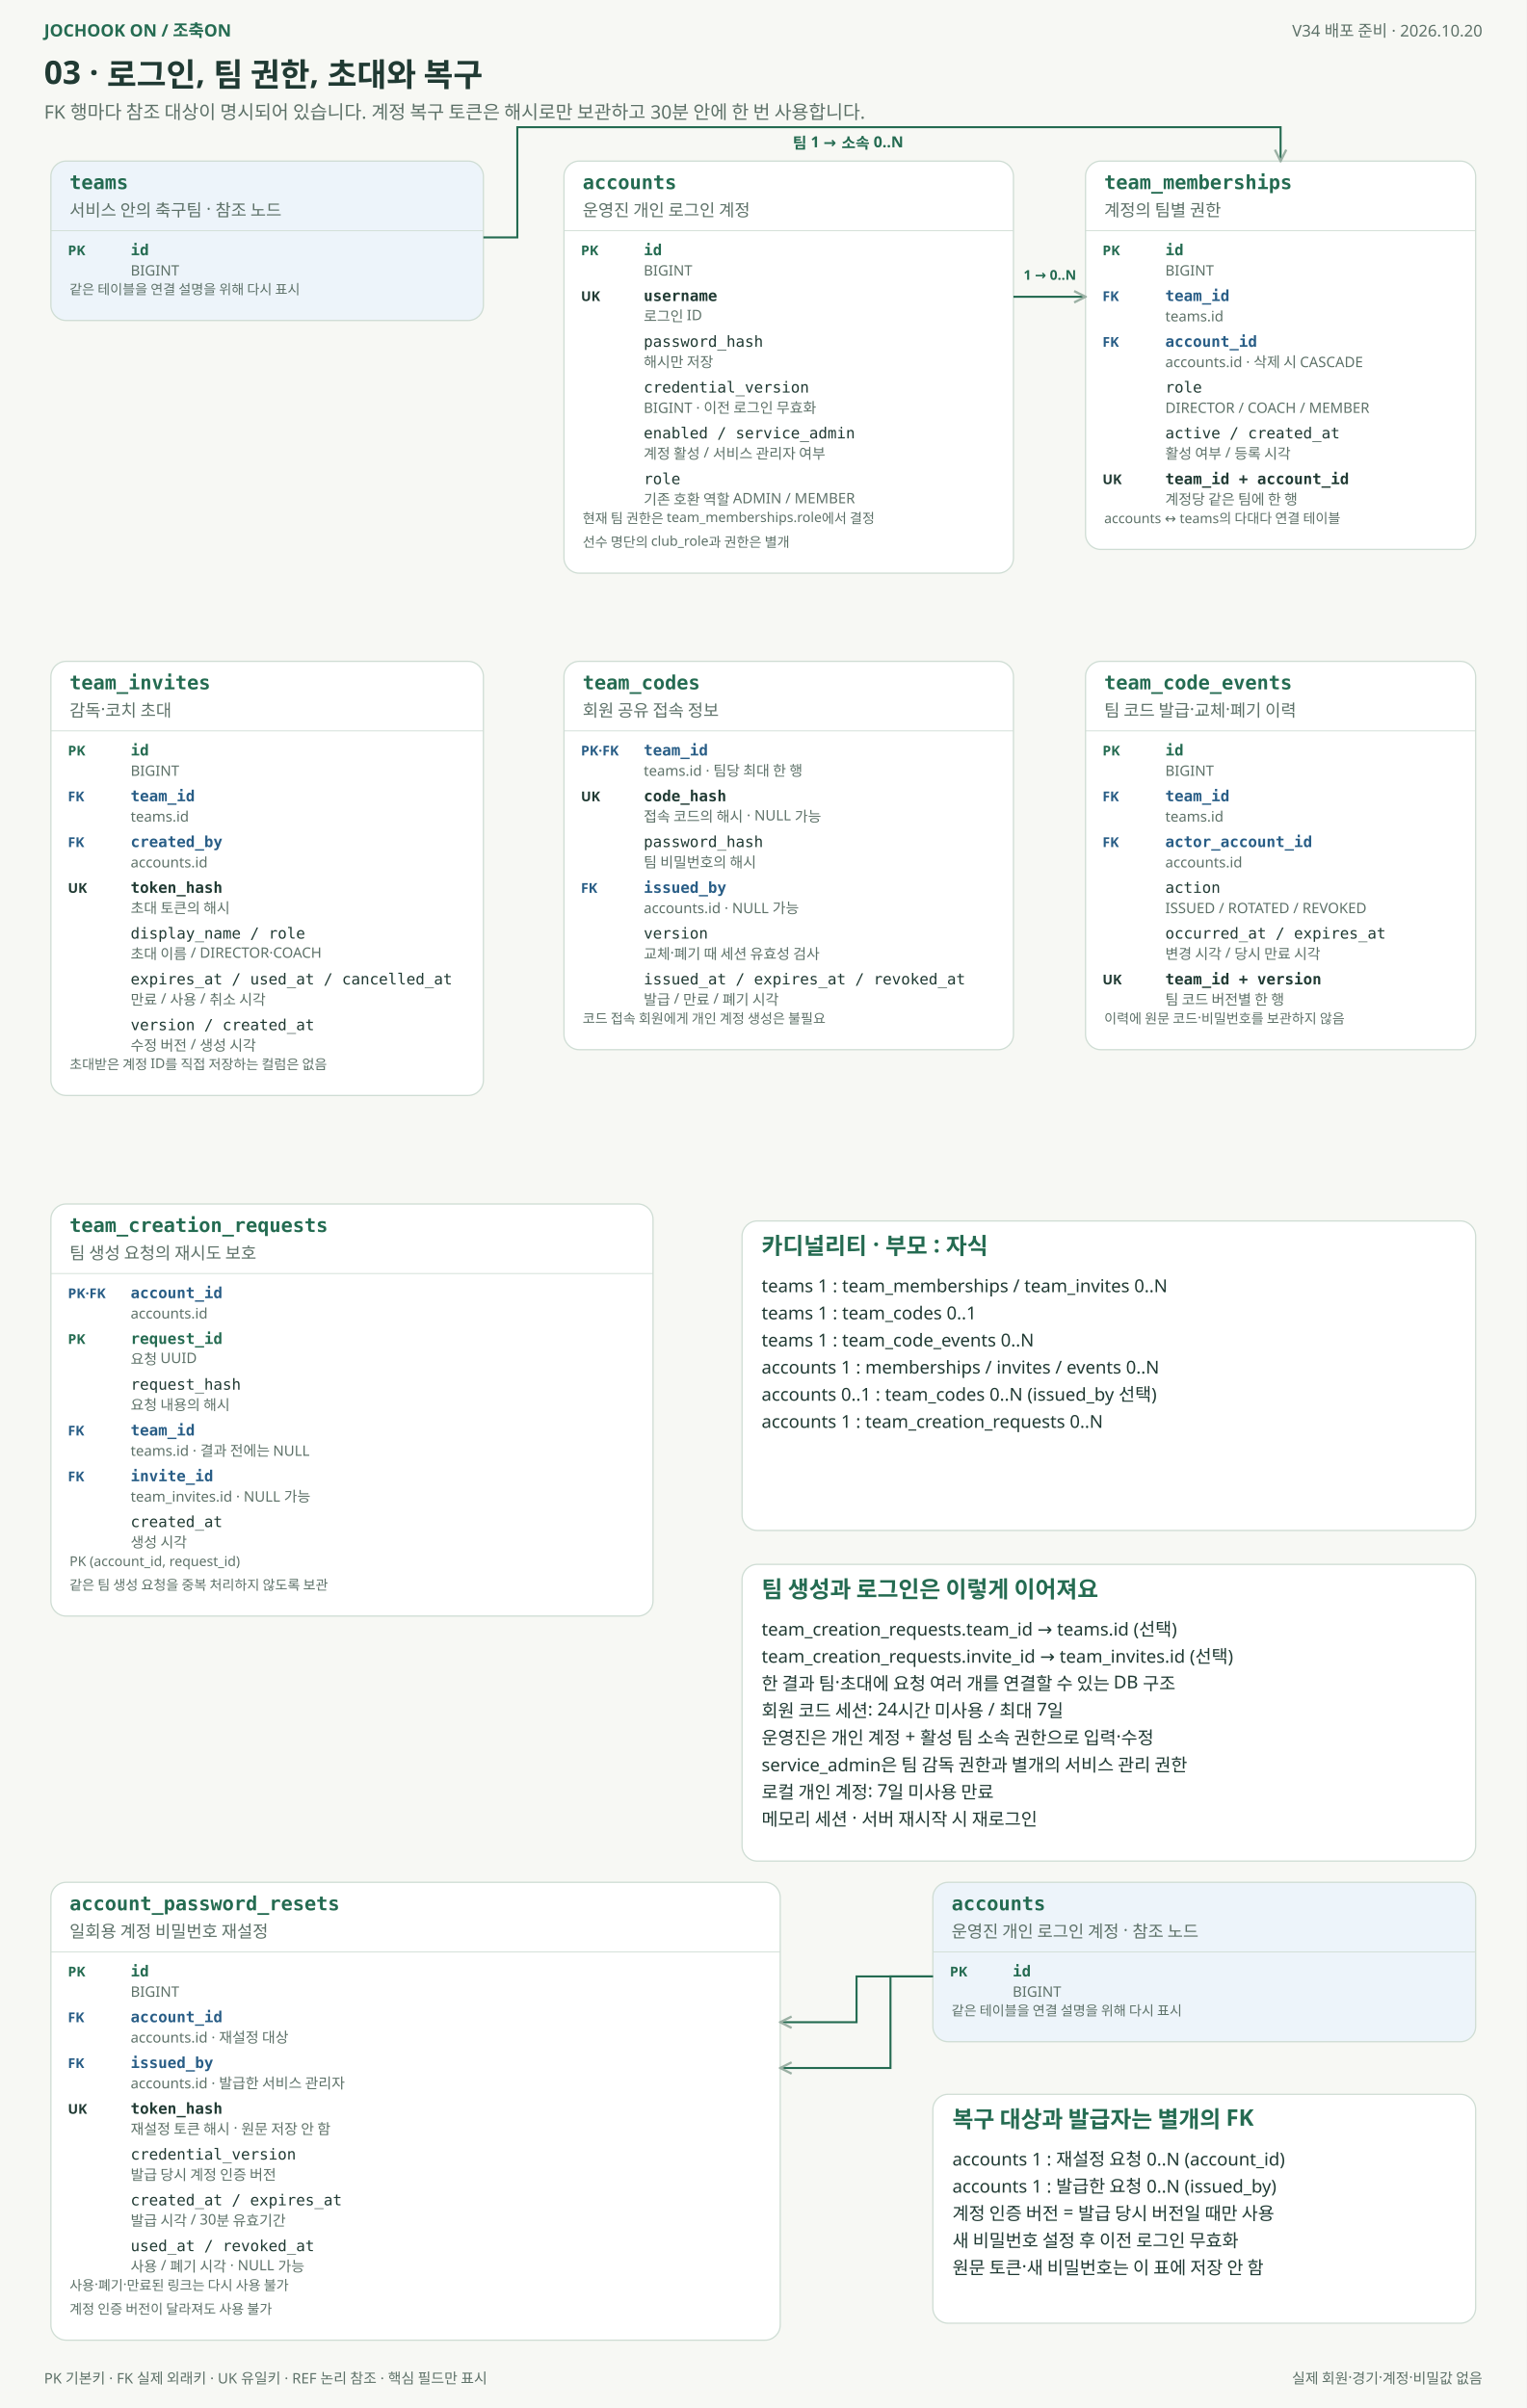
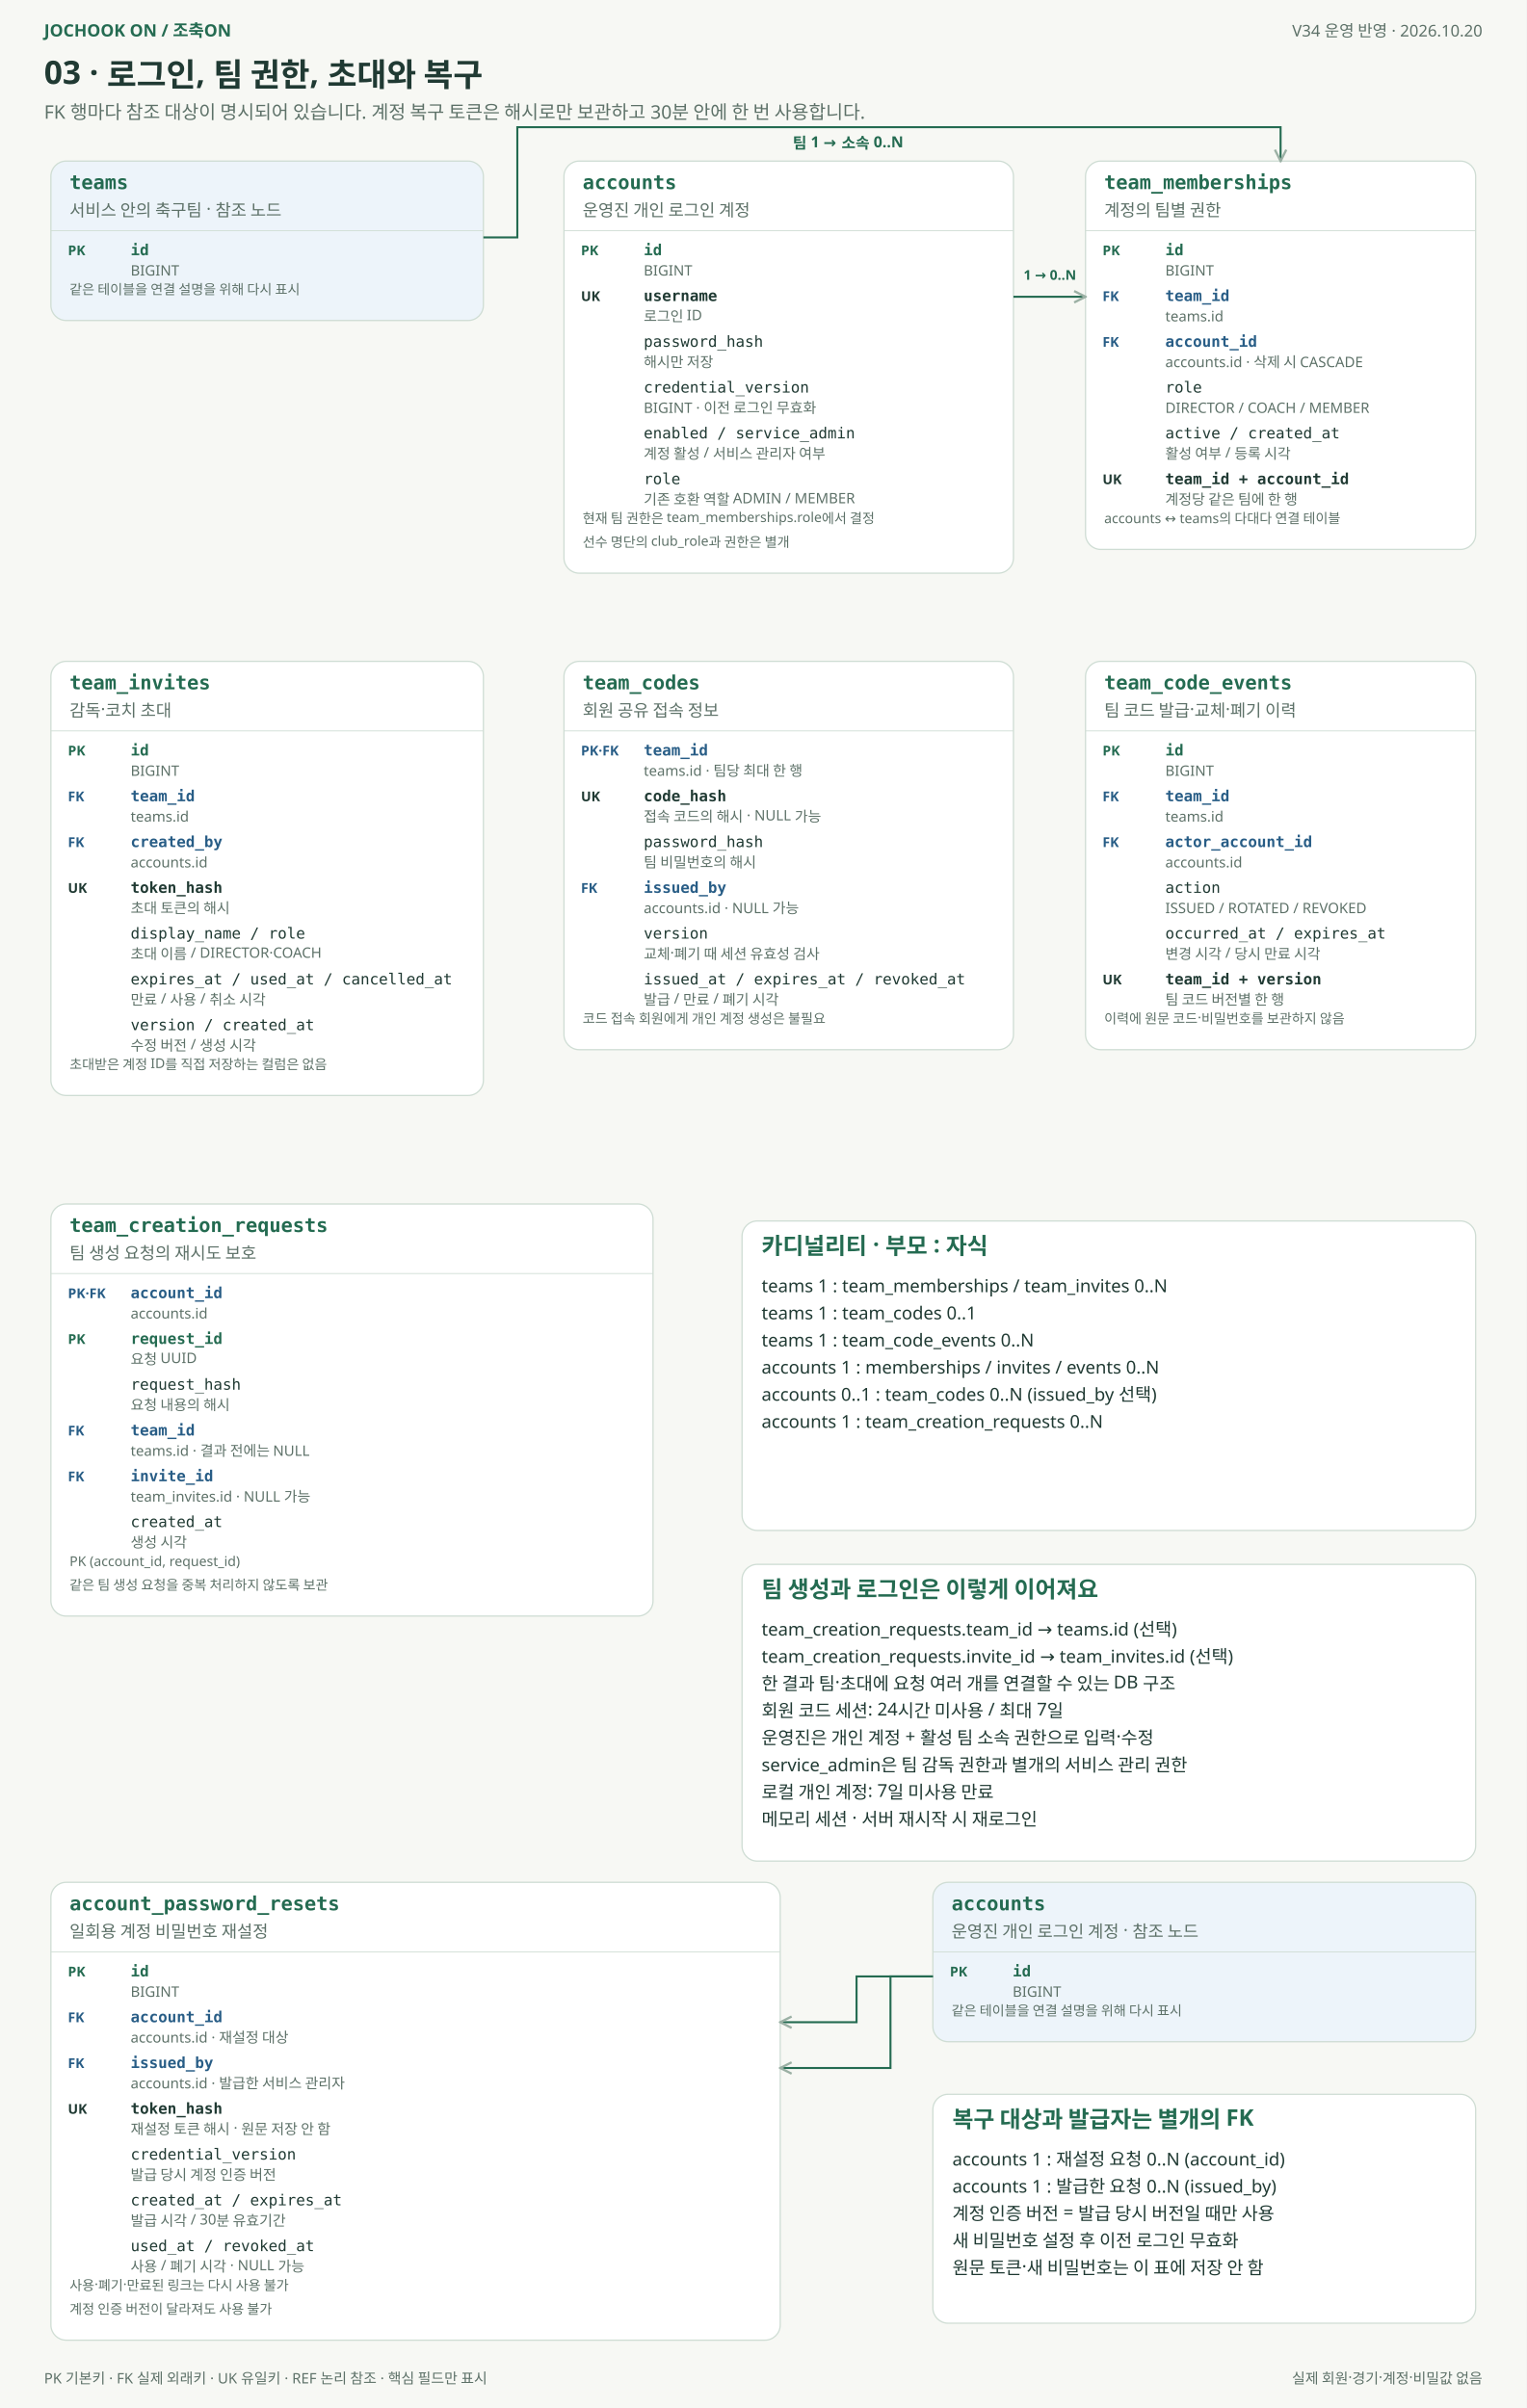
<svg xmlns="http://www.w3.org/2000/svg" width="1800" height="2840" viewBox="0 0 1800 2840" role="img" aria-labelledby="title desc">
  <defs>
    <marker id="arrow" viewBox="0 0 10 10" refX="9" refY="5" markerWidth="7" markerHeight="7" orient="auto">
      <path d="M1 1 L9 5 L1 9" fill="none" stroke="#9bb0a4" stroke-width="1.6" />
    </marker>
  </defs>
  <rect width="1800" height="2840" fill="#f7f8f4" />
  <g font-family="Malgun Gothic, Apple SD Gothic Neo, Noto Sans KR, sans-serif">
    <text x="52" y="43" font-size="20" fill="#246b51" font-weight="700" text-anchor="start">JOCHOOK ON / 조축ON</text>
-     <text x="1748" y="43" font-size="19" fill="#5d7168" font-weight="400" text-anchor="end">V34 배포 준비 · 2026.10.20</text>
+     <text x="1748" y="43" font-size="19" fill="#5d7168" font-weight="400" text-anchor="end">V34 운영 반영 · 2026.10.20</text>
    <text x="52" y="99" font-size="38" fill="#203a33" font-weight="700" text-anchor="start">03 · 로그인, 팀 권한, 초대와 복구</text>
    <text x="52" y="140" font-size="22" fill="#5d7168" font-weight="400" text-anchor="start">FK 행마다 참조 대상이 명시되어 있습니다. 계정 복구 토큰은 해시로만 보관하고 30분 안에 한 번 사용합니다.</text>
    <rect x="60" y="190" width="510" height="188" rx="18" fill="#edf4fa" stroke="#cfddd4" stroke-width="1.5" />
    <text x="82" y="223" font-size="23" fill="#246b51" font-weight="700" text-anchor="start" font-family="Consolas, monospace">teams</text>
    <text x="82" y="255" font-size="20" fill="#5d7168" font-weight="400" text-anchor="start">서비스 안의 축구팀 · 참조 노드</text>
    <path d="M 60 272 H 570" stroke="#cfddd4" />
    <text x="80" y="301" font-size="16" fill="#246b51" font-weight="700" text-anchor="start">PK</text>
    <text x="154" y="301" font-size="18" fill="#246b51" font-weight="600" text-anchor="start" font-family="Consolas, monospace">id</text>
    <text x="154" y="325" font-size="17" fill="#5d7168" font-weight="400" text-anchor="start">BIGINT</text>
    <text x="82" y="347" font-size="16" fill="#5d7168" font-weight="400" text-anchor="start">같은 테이블을 연결 설명을 위해 다시 표시</text>
    <rect x="665" y="190" width="530" height="486" rx="18" fill="#fff" stroke="#cfddd4" stroke-width="1.5" />
    <text x="687" y="223" font-size="23" fill="#246b51" font-weight="700" text-anchor="start" font-family="Consolas, monospace">accounts</text>
    <text x="687" y="255" font-size="20" fill="#5d7168" font-weight="400" text-anchor="start">운영진 개인 로그인 계정</text>
    <path d="M 665 272 H 1195" stroke="#cfddd4" />
    <text x="685" y="301" font-size="16" fill="#246b51" font-weight="700" text-anchor="start">PK</text>
    <text x="759" y="301" font-size="18" fill="#246b51" font-weight="600" text-anchor="start" font-family="Consolas, monospace">id</text>
    <text x="759" y="325" font-size="17" fill="#5d7168" font-weight="400" text-anchor="start">BIGINT</text>
    <text x="685" y="355" font-size="16" fill="#203a33" font-weight="700" text-anchor="start">UK</text>
    <text x="759" y="355" font-size="18" fill="#203a33" font-weight="600" text-anchor="start" font-family="Consolas, monospace">username</text>
    <text x="759" y="379" font-size="17" fill="#5d7168" font-weight="400" text-anchor="start">로그인 ID</text>
    <text x="759" y="409" font-size="18" fill="#203a33" font-weight="400" text-anchor="start" font-family="Consolas, monospace">password_hash</text>
    <text x="759" y="433" font-size="17" fill="#5d7168" font-weight="400" text-anchor="start">해시만 저장</text>
    <text x="759" y="463" font-size="18" fill="#203a33" font-weight="400" text-anchor="start" font-family="Consolas, monospace">credential_version</text>
    <text x="759" y="487" font-size="17" fill="#5d7168" font-weight="400" text-anchor="start">BIGINT · 이전 로그인 무효화</text>
    <text x="759" y="517" font-size="18" fill="#203a33" font-weight="400" text-anchor="start" font-family="Consolas, monospace">enabled / service_admin</text>
    <text x="759" y="541" font-size="17" fill="#5d7168" font-weight="400" text-anchor="start">계정 활성 / 서비스 관리자 여부</text>
    <text x="759" y="571" font-size="18" fill="#203a33" font-weight="400" text-anchor="start" font-family="Consolas, monospace">role</text>
    <text x="759" y="595" font-size="17" fill="#5d7168" font-weight="400" text-anchor="start">기존 호환 역할 ADMIN / MEMBER</text>
    <text x="687" y="617" font-size="16" fill="#5d7168" font-weight="400" text-anchor="start">현재 팀 권한은 team_memberships.role에서 결정</text>
    <text x="687" y="645" font-size="16" fill="#5d7168" font-weight="400" text-anchor="start">선수 명단의 club_role과 권한은 별개</text>
    <rect x="1280" y="190" width="460" height="458" rx="18" fill="#fff" stroke="#cfddd4" stroke-width="1.5" />
    <text x="1302" y="223" font-size="23" fill="#246b51" font-weight="700" text-anchor="start" font-family="Consolas, monospace">team_memberships</text>
    <text x="1302" y="255" font-size="20" fill="#5d7168" font-weight="400" text-anchor="start">계정의 팀별 권한</text>
    <path d="M 1280 272 H 1740" stroke="#cfddd4" />
    <text x="1300" y="301" font-size="16" fill="#246b51" font-weight="700" text-anchor="start">PK</text>
    <text x="1374" y="301" font-size="18" fill="#246b51" font-weight="600" text-anchor="start" font-family="Consolas, monospace">id</text>
    <text x="1374" y="325" font-size="17" fill="#5d7168" font-weight="400" text-anchor="start">BIGINT</text>
    <text x="1300" y="355" font-size="16" fill="#285d86" font-weight="700" text-anchor="start">FK</text>
    <text x="1374" y="355" font-size="18" fill="#285d86" font-weight="600" text-anchor="start" font-family="Consolas, monospace">team_id</text>
    <text x="1374" y="379" font-size="17" fill="#5d7168" font-weight="400" text-anchor="start">teams.id</text>
    <text x="1300" y="409" font-size="16" fill="#285d86" font-weight="700" text-anchor="start">FK</text>
    <text x="1374" y="409" font-size="18" fill="#285d86" font-weight="600" text-anchor="start" font-family="Consolas, monospace">account_id</text>
    <text x="1374" y="433" font-size="17" fill="#5d7168" font-weight="400" text-anchor="start">accounts.id · 삭제 시 CASCADE</text>
    <text x="1374" y="463" font-size="18" fill="#203a33" font-weight="400" text-anchor="start" font-family="Consolas, monospace">role</text>
    <text x="1374" y="487" font-size="17" fill="#5d7168" font-weight="400" text-anchor="start">DIRECTOR / COACH / MEMBER</text>
    <text x="1374" y="517" font-size="18" fill="#203a33" font-weight="400" text-anchor="start" font-family="Consolas, monospace">active / created_at</text>
    <text x="1374" y="541" font-size="17" fill="#5d7168" font-weight="400" text-anchor="start">활성 여부 / 등록 시각</text>
    <text x="1300" y="571" font-size="16" fill="#203a33" font-weight="700" text-anchor="start">UK</text>
    <text x="1374" y="571" font-size="18" fill="#203a33" font-weight="600" text-anchor="start" font-family="Consolas, monospace">team_id + account_id</text>
    <text x="1374" y="595" font-size="17" fill="#5d7168" font-weight="400" text-anchor="start">계정당 같은 팀에 한 행</text>
    <text x="1302" y="617" font-size="16" fill="#5d7168" font-weight="400" text-anchor="start">accounts ↔ teams의 다대다 연결 테이블</text>
    <path d="M 570 280 L 610 280 L 610 150 L 1510 150 L 1510 190" stroke="#246b51" stroke-width="2.4" fill="none" marker-end="url(#arrow)" />
    <text x="1000" y="175" font-size="18" fill="#246b51" font-weight="600" text-anchor="middle">팀 1 → 소속 0..N</text>
    <path d="M 1195 350 L 1280 350" stroke="#246b51" stroke-width="2.4" fill="none" marker-end="url(#arrow)" />
    <text x="1238" y="330" font-size="16" fill="#246b51" font-weight="600" text-anchor="middle">1 → 0..N</text>
    <rect x="60" y="780" width="510" height="512" rx="18" fill="#fff" stroke="#cfddd4" stroke-width="1.5" />
    <text x="82" y="813" font-size="23" fill="#246b51" font-weight="700" text-anchor="start" font-family="Consolas, monospace">team_invites</text>
    <text x="82" y="845" font-size="20" fill="#5d7168" font-weight="400" text-anchor="start">감독·코치 초대</text>
    <path d="M 60 862 H 570" stroke="#cfddd4" />
    <text x="80" y="891" font-size="16" fill="#246b51" font-weight="700" text-anchor="start">PK</text>
    <text x="154" y="891" font-size="18" fill="#246b51" font-weight="600" text-anchor="start" font-family="Consolas, monospace">id</text>
    <text x="154" y="915" font-size="17" fill="#5d7168" font-weight="400" text-anchor="start">BIGINT</text>
    <text x="80" y="945" font-size="16" fill="#285d86" font-weight="700" text-anchor="start">FK</text>
    <text x="154" y="945" font-size="18" fill="#285d86" font-weight="600" text-anchor="start" font-family="Consolas, monospace">team_id</text>
    <text x="154" y="969" font-size="17" fill="#5d7168" font-weight="400" text-anchor="start">teams.id</text>
    <text x="80" y="999" font-size="16" fill="#285d86" font-weight="700" text-anchor="start">FK</text>
    <text x="154" y="999" font-size="18" fill="#285d86" font-weight="600" text-anchor="start" font-family="Consolas, monospace">created_by</text>
    <text x="154" y="1023" font-size="17" fill="#5d7168" font-weight="400" text-anchor="start">accounts.id</text>
    <text x="80" y="1053" font-size="16" fill="#203a33" font-weight="700" text-anchor="start">UK</text>
    <text x="154" y="1053" font-size="18" fill="#203a33" font-weight="600" text-anchor="start" font-family="Consolas, monospace">token_hash</text>
    <text x="154" y="1077" font-size="17" fill="#5d7168" font-weight="400" text-anchor="start">초대 토큰의 해시</text>
    <text x="154" y="1107" font-size="18" fill="#203a33" font-weight="400" text-anchor="start" font-family="Consolas, monospace">display_name / role</text>
    <text x="154" y="1131" font-size="17" fill="#5d7168" font-weight="400" text-anchor="start">초대 이름 / DIRECTOR·COACH</text>
    <text x="154" y="1161" font-size="18" fill="#203a33" font-weight="400" text-anchor="start" font-family="Consolas, monospace">expires_at / used_at / cancelled_at</text>
    <text x="154" y="1185" font-size="17" fill="#5d7168" font-weight="400" text-anchor="start">만료 / 사용 / 취소 시각</text>
    <text x="154" y="1215" font-size="18" fill="#203a33" font-weight="400" text-anchor="start" font-family="Consolas, monospace">version / created_at</text>
    <text x="154" y="1239" font-size="17" fill="#5d7168" font-weight="400" text-anchor="start">수정 버전 / 생성 시각</text>
    <text x="82" y="1261" font-size="16" fill="#5d7168" font-weight="400" text-anchor="start">초대받은 계정 ID를 직접 저장하는 컬럼은 없음</text>
    <rect x="665" y="780" width="530" height="458" rx="18" fill="#fff" stroke="#cfddd4" stroke-width="1.5" />
    <text x="687" y="813" font-size="23" fill="#246b51" font-weight="700" text-anchor="start" font-family="Consolas, monospace">team_codes</text>
    <text x="687" y="845" font-size="20" fill="#5d7168" font-weight="400" text-anchor="start">회원 공유 접속 정보</text>
    <path d="M 665 862 H 1195" stroke="#cfddd4" />
    <text x="685" y="891" font-size="16" fill="#285d86" font-weight="700" text-anchor="start">PK·FK</text>
    <text x="759" y="891" font-size="18" fill="#285d86" font-weight="600" text-anchor="start" font-family="Consolas, monospace">team_id</text>
    <text x="759" y="915" font-size="17" fill="#5d7168" font-weight="400" text-anchor="start">teams.id · 팀당 최대 한 행</text>
    <text x="685" y="945" font-size="16" fill="#203a33" font-weight="700" text-anchor="start">UK</text>
    <text x="759" y="945" font-size="18" fill="#203a33" font-weight="600" text-anchor="start" font-family="Consolas, monospace">code_hash</text>
    <text x="759" y="969" font-size="17" fill="#5d7168" font-weight="400" text-anchor="start">접속 코드의 해시 · NULL 가능</text>
    <text x="759" y="999" font-size="18" fill="#203a33" font-weight="400" text-anchor="start" font-family="Consolas, monospace">password_hash</text>
    <text x="759" y="1023" font-size="17" fill="#5d7168" font-weight="400" text-anchor="start">팀 비밀번호의 해시</text>
    <text x="685" y="1053" font-size="16" fill="#285d86" font-weight="700" text-anchor="start">FK</text>
    <text x="759" y="1053" font-size="18" fill="#285d86" font-weight="600" text-anchor="start" font-family="Consolas, monospace">issued_by</text>
    <text x="759" y="1077" font-size="17" fill="#5d7168" font-weight="400" text-anchor="start">accounts.id · NULL 가능</text>
    <text x="759" y="1107" font-size="18" fill="#203a33" font-weight="400" text-anchor="start" font-family="Consolas, monospace">version</text>
    <text x="759" y="1131" font-size="17" fill="#5d7168" font-weight="400" text-anchor="start">교체·폐기 때 세션 유효성 검사</text>
    <text x="759" y="1161" font-size="18" fill="#203a33" font-weight="400" text-anchor="start" font-family="Consolas, monospace">issued_at / expires_at / revoked_at</text>
    <text x="759" y="1185" font-size="17" fill="#5d7168" font-weight="400" text-anchor="start">발급 / 만료 / 폐기 시각</text>
    <text x="687" y="1207" font-size="16" fill="#5d7168" font-weight="400" text-anchor="start">코드 접속 회원에게 개인 계정 생성은 불필요</text>
    <rect x="1280" y="780" width="460" height="458" rx="18" fill="#fff" stroke="#cfddd4" stroke-width="1.5" />
    <text x="1302" y="813" font-size="23" fill="#246b51" font-weight="700" text-anchor="start" font-family="Consolas, monospace">team_code_events</text>
    <text x="1302" y="845" font-size="20" fill="#5d7168" font-weight="400" text-anchor="start">팀 코드 발급·교체·폐기 이력</text>
    <path d="M 1280 862 H 1740" stroke="#cfddd4" />
    <text x="1300" y="891" font-size="16" fill="#246b51" font-weight="700" text-anchor="start">PK</text>
    <text x="1374" y="891" font-size="18" fill="#246b51" font-weight="600" text-anchor="start" font-family="Consolas, monospace">id</text>
    <text x="1374" y="915" font-size="17" fill="#5d7168" font-weight="400" text-anchor="start">BIGINT</text>
    <text x="1300" y="945" font-size="16" fill="#285d86" font-weight="700" text-anchor="start">FK</text>
    <text x="1374" y="945" font-size="18" fill="#285d86" font-weight="600" text-anchor="start" font-family="Consolas, monospace">team_id</text>
    <text x="1374" y="969" font-size="17" fill="#5d7168" font-weight="400" text-anchor="start">teams.id</text>
    <text x="1300" y="999" font-size="16" fill="#285d86" font-weight="700" text-anchor="start">FK</text>
    <text x="1374" y="999" font-size="18" fill="#285d86" font-weight="600" text-anchor="start" font-family="Consolas, monospace">actor_account_id</text>
    <text x="1374" y="1023" font-size="17" fill="#5d7168" font-weight="400" text-anchor="start">accounts.id</text>
    <text x="1374" y="1053" font-size="18" fill="#203a33" font-weight="400" text-anchor="start" font-family="Consolas, monospace">action</text>
    <text x="1374" y="1077" font-size="17" fill="#5d7168" font-weight="400" text-anchor="start">ISSUED / ROTATED / REVOKED</text>
    <text x="1374" y="1107" font-size="18" fill="#203a33" font-weight="400" text-anchor="start" font-family="Consolas, monospace">occurred_at / expires_at</text>
    <text x="1374" y="1131" font-size="17" fill="#5d7168" font-weight="400" text-anchor="start">변경 시각 / 당시 만료 시각</text>
    <text x="1300" y="1161" font-size="16" fill="#203a33" font-weight="700" text-anchor="start">UK</text>
    <text x="1374" y="1161" font-size="18" fill="#203a33" font-weight="600" text-anchor="start" font-family="Consolas, monospace">team_id + version</text>
    <text x="1374" y="1185" font-size="17" fill="#5d7168" font-weight="400" text-anchor="start">팀 코드 버전별 한 행</text>
    <text x="1302" y="1207" font-size="16" fill="#5d7168" font-weight="400" text-anchor="start">이력에 원문 코드·비밀번호를 보관하지 않음</text>
    <rect x="60" y="1420" width="710" height="486" rx="18" fill="#fff" stroke="#cfddd4" stroke-width="1.5" />
    <text x="82" y="1453" font-size="23" fill="#246b51" font-weight="700" text-anchor="start" font-family="Consolas, monospace">team_creation_requests</text>
    <text x="82" y="1485" font-size="20" fill="#5d7168" font-weight="400" text-anchor="start">팀 생성 요청의 재시도 보호</text>
    <path d="M 60 1502 H 770" stroke="#cfddd4" />
    <text x="80" y="1531" font-size="16" fill="#285d86" font-weight="700" text-anchor="start">PK·FK</text>
    <text x="154" y="1531" font-size="18" fill="#285d86" font-weight="600" text-anchor="start" font-family="Consolas, monospace">account_id</text>
    <text x="154" y="1555" font-size="17" fill="#5d7168" font-weight="400" text-anchor="start">accounts.id</text>
    <text x="80" y="1585" font-size="16" fill="#246b51" font-weight="700" text-anchor="start">PK</text>
    <text x="154" y="1585" font-size="18" fill="#246b51" font-weight="600" text-anchor="start" font-family="Consolas, monospace">request_id</text>
    <text x="154" y="1609" font-size="17" fill="#5d7168" font-weight="400" text-anchor="start">요청 UUID</text>
    <text x="154" y="1639" font-size="18" fill="#203a33" font-weight="400" text-anchor="start" font-family="Consolas, monospace">request_hash</text>
    <text x="154" y="1663" font-size="17" fill="#5d7168" font-weight="400" text-anchor="start">요청 내용의 해시</text>
    <text x="80" y="1693" font-size="16" fill="#285d86" font-weight="700" text-anchor="start">FK</text>
    <text x="154" y="1693" font-size="18" fill="#285d86" font-weight="600" text-anchor="start" font-family="Consolas, monospace">team_id</text>
    <text x="154" y="1717" font-size="17" fill="#5d7168" font-weight="400" text-anchor="start">teams.id · 결과 전에는 NULL</text>
    <text x="80" y="1747" font-size="16" fill="#285d86" font-weight="700" text-anchor="start">FK</text>
    <text x="154" y="1747" font-size="18" fill="#285d86" font-weight="600" text-anchor="start" font-family="Consolas, monospace">invite_id</text>
    <text x="154" y="1771" font-size="17" fill="#5d7168" font-weight="400" text-anchor="start">team_invites.id · NULL 가능</text>
    <text x="154" y="1801" font-size="18" fill="#203a33" font-weight="400" text-anchor="start" font-family="Consolas, monospace">created_at</text>
    <text x="154" y="1825" font-size="17" fill="#5d7168" font-weight="400" text-anchor="start">생성 시각</text>
    <text x="82" y="1847" font-size="16" fill="#5d7168" font-weight="400" text-anchor="start">PK (account_id, request_id)</text>
    <text x="82" y="1875" font-size="16" fill="#5d7168" font-weight="400" text-anchor="start">같은 팀 생성 요청을 중복 처리하지 않도록 보관</text>
    <rect x="875" y="1440" width="865" height="365" rx="18" fill="#fff" stroke="#cfddd4" stroke-width="1.5" />
    <text x="898" y="1479" font-size="27" fill="#246b51" font-weight="700" text-anchor="start">카디널리티 · 부모 : 자식</text>
    <text x="898" y="1524" font-size="21" fill="#203a33" font-weight="400" text-anchor="start">teams 1 : team_memberships / team_invites 0..N</text>
    <text x="898" y="1556" font-size="21" fill="#203a33" font-weight="400" text-anchor="start">teams 1 : team_codes 0..1</text>
    <text x="898" y="1588" font-size="21" fill="#203a33" font-weight="400" text-anchor="start">teams 1 : team_code_events 0..N</text>
    <text x="898" y="1620" font-size="21" fill="#203a33" font-weight="400" text-anchor="start">accounts 1 : memberships / invites / events 0..N</text>
    <text x="898" y="1652" font-size="21" fill="#203a33" font-weight="400" text-anchor="start">accounts 0..1 : team_codes 0..N (issued_by 선택)</text>
    <text x="898" y="1684" font-size="21" fill="#203a33" font-weight="400" text-anchor="start">accounts 1 : team_creation_requests 0..N</text>
    <rect x="875" y="1845" width="865" height="350" rx="18" fill="#fff" stroke="#cfddd4" stroke-width="1.5" />
    <text x="898" y="1884" font-size="27" fill="#246b51" font-weight="700" text-anchor="start">팀 생성과 로그인은 이렇게 이어져요</text>
    <text x="898" y="1929" font-size="21" fill="#203a33" font-weight="400" text-anchor="start">team_creation_requests.team_id → teams.id (선택)</text>
    <text x="898" y="1961" font-size="21" fill="#203a33" font-weight="400" text-anchor="start">team_creation_requests.invite_id → team_invites.id (선택)</text>
    <text x="898" y="1993" font-size="21" fill="#203a33" font-weight="400" text-anchor="start">한 결과 팀·초대에 요청 여러 개를 연결할 수 있는 DB 구조</text>
    <text x="898" y="2025" font-size="21" fill="#203a33" font-weight="400" text-anchor="start">회원 코드 세션: 24시간 미사용 / 최대 7일</text>
    <text x="898" y="2057" font-size="21" fill="#203a33" font-weight="400" text-anchor="start">운영진은 개인 계정 + 활성 팀 소속 권한으로 입력·수정</text>
    <text x="898" y="2089" font-size="21" fill="#203a33" font-weight="400" text-anchor="start">service_admin은 팀 감독 권한과 별개의 서비스 관리 권한</text>
    <text x="898" y="2121" font-size="21" fill="#203a33" font-weight="400" text-anchor="start">로컬 개인 계정: 7일 미사용 만료</text>
    <text x="898" y="2153" font-size="21" fill="#203a33" font-weight="400" text-anchor="start">메모리 세션 · 서버 재시작 시 재로그인</text>
    <rect x="60" y="2220" width="860" height="540" rx="18" fill="#fff" stroke="#cfddd4" stroke-width="1.5" />
    <text x="82" y="2253" font-size="23" fill="#246b51" font-weight="700" text-anchor="start" font-family="Consolas, monospace">account_password_resets</text>
    <text x="82" y="2285" font-size="20" fill="#5d7168" font-weight="400" text-anchor="start">일회용 계정 비밀번호 재설정</text>
    <path d="M 60 2302 H 920" stroke="#cfddd4" />
    <text x="80" y="2331" font-size="16" fill="#246b51" font-weight="700" text-anchor="start">PK</text>
    <text x="154" y="2331" font-size="18" fill="#246b51" font-weight="600" text-anchor="start" font-family="Consolas, monospace">id</text>
    <text x="154" y="2355" font-size="17" fill="#5d7168" font-weight="400" text-anchor="start">BIGINT</text>
    <text x="80" y="2385" font-size="16" fill="#285d86" font-weight="700" text-anchor="start">FK</text>
    <text x="154" y="2385" font-size="18" fill="#285d86" font-weight="600" text-anchor="start" font-family="Consolas, monospace">account_id</text>
    <text x="154" y="2409" font-size="17" fill="#5d7168" font-weight="400" text-anchor="start">accounts.id · 재설정 대상</text>
    <text x="80" y="2439" font-size="16" fill="#285d86" font-weight="700" text-anchor="start">FK</text>
    <text x="154" y="2439" font-size="18" fill="#285d86" font-weight="600" text-anchor="start" font-family="Consolas, monospace">issued_by</text>
    <text x="154" y="2463" font-size="17" fill="#5d7168" font-weight="400" text-anchor="start">accounts.id · 발급한 서비스 관리자</text>
    <text x="80" y="2493" font-size="16" fill="#203a33" font-weight="700" text-anchor="start">UK</text>
    <text x="154" y="2493" font-size="18" fill="#203a33" font-weight="600" text-anchor="start" font-family="Consolas, monospace">token_hash</text>
    <text x="154" y="2517" font-size="17" fill="#5d7168" font-weight="400" text-anchor="start">재설정 토큰 해시 · 원문 저장 안 함</text>
    <text x="154" y="2547" font-size="18" fill="#203a33" font-weight="400" text-anchor="start" font-family="Consolas, monospace">credential_version</text>
    <text x="154" y="2571" font-size="17" fill="#5d7168" font-weight="400" text-anchor="start">발급 당시 계정 인증 버전</text>
    <text x="154" y="2601" font-size="18" fill="#203a33" font-weight="400" text-anchor="start" font-family="Consolas, monospace">created_at / expires_at</text>
    <text x="154" y="2625" font-size="17" fill="#5d7168" font-weight="400" text-anchor="start">발급 시각 / 30분 유효기간</text>
    <text x="154" y="2655" font-size="18" fill="#203a33" font-weight="400" text-anchor="start" font-family="Consolas, monospace">used_at / revoked_at</text>
    <text x="154" y="2679" font-size="17" fill="#5d7168" font-weight="400" text-anchor="start">사용 / 폐기 시각 · NULL 가능</text>
    <text x="82" y="2701" font-size="16" fill="#5d7168" font-weight="400" text-anchor="start">사용·폐기·만료된 링크는 다시 사용 불가</text>
    <text x="82" y="2729" font-size="16" fill="#5d7168" font-weight="400" text-anchor="start">계정 인증 버전이 달라져도 사용 불가</text>
    <rect x="1100" y="2220" width="640" height="188" rx="18" fill="#edf4fa" stroke="#cfddd4" stroke-width="1.5" />
    <text x="1122" y="2253" font-size="23" fill="#246b51" font-weight="700" text-anchor="start" font-family="Consolas, monospace">accounts</text>
    <text x="1122" y="2285" font-size="20" fill="#5d7168" font-weight="400" text-anchor="start">운영진 개인 로그인 계정 · 참조 노드</text>
    <path d="M 1100 2302 H 1740" stroke="#cfddd4" />
    <text x="1120" y="2331" font-size="16" fill="#246b51" font-weight="700" text-anchor="start">PK</text>
    <text x="1194" y="2331" font-size="18" fill="#246b51" font-weight="600" text-anchor="start" font-family="Consolas, monospace">id</text>
    <text x="1194" y="2355" font-size="17" fill="#5d7168" font-weight="400" text-anchor="start">BIGINT</text>
    <text x="1122" y="2377" font-size="16" fill="#5d7168" font-weight="400" text-anchor="start">같은 테이블을 연결 설명을 위해 다시 표시</text>
    <path d="M 1100 2331 L 1010 2331 L 1010 2385 L 920 2385" stroke="#246b51" stroke-width="2.4" fill="none" marker-end="url(#arrow)" />
    <path d="M 1100 2331 L 1050 2331 L 1050 2439 L 920 2439" stroke="#246b51" stroke-width="2.4" fill="none" marker-end="url(#arrow)" />
    <rect x="1100" y="2470" width="640" height="270" rx="18" fill="#fff" stroke="#cfddd4" stroke-width="1.5" />
    <text x="1123" y="2509" font-size="27" fill="#246b51" font-weight="700" text-anchor="start">복구 대상과 발급자는 별개의 FK</text>
    <text x="1123" y="2554" font-size="21" fill="#203a33" font-weight="400" text-anchor="start">accounts 1 : 재설정 요청 0..N (account_id)</text>
    <text x="1123" y="2586" font-size="21" fill="#203a33" font-weight="400" text-anchor="start">accounts 1 : 발급한 요청 0..N (issued_by)</text>
    <text x="1123" y="2618" font-size="21" fill="#203a33" font-weight="400" text-anchor="start">계정 인증 버전 = 발급 당시 버전일 때만 사용</text>
    <text x="1123" y="2650" font-size="21" fill="#203a33" font-weight="400" text-anchor="start">새 비밀번호 설정 후 이전 로그인 무효화</text>
    <text x="1123" y="2682" font-size="21" fill="#203a33" font-weight="400" text-anchor="start">원문 토큰·새 비밀번호는 이 표에 저장 안 함</text>
    <text x="52" y="2811" font-size="17" fill="#5d7168" font-weight="400" text-anchor="start">PK 기본키 · FK 실제 외래키 · UK 유일키 · REF 논리 참조 · 핵심 필드만 표시</text>
    <text x="1748" y="2811" font-size="17" fill="#5d7168" font-weight="400" text-anchor="end">실제 회원·경기·계정·비밀값 없음</text>
  </g>
</svg>
